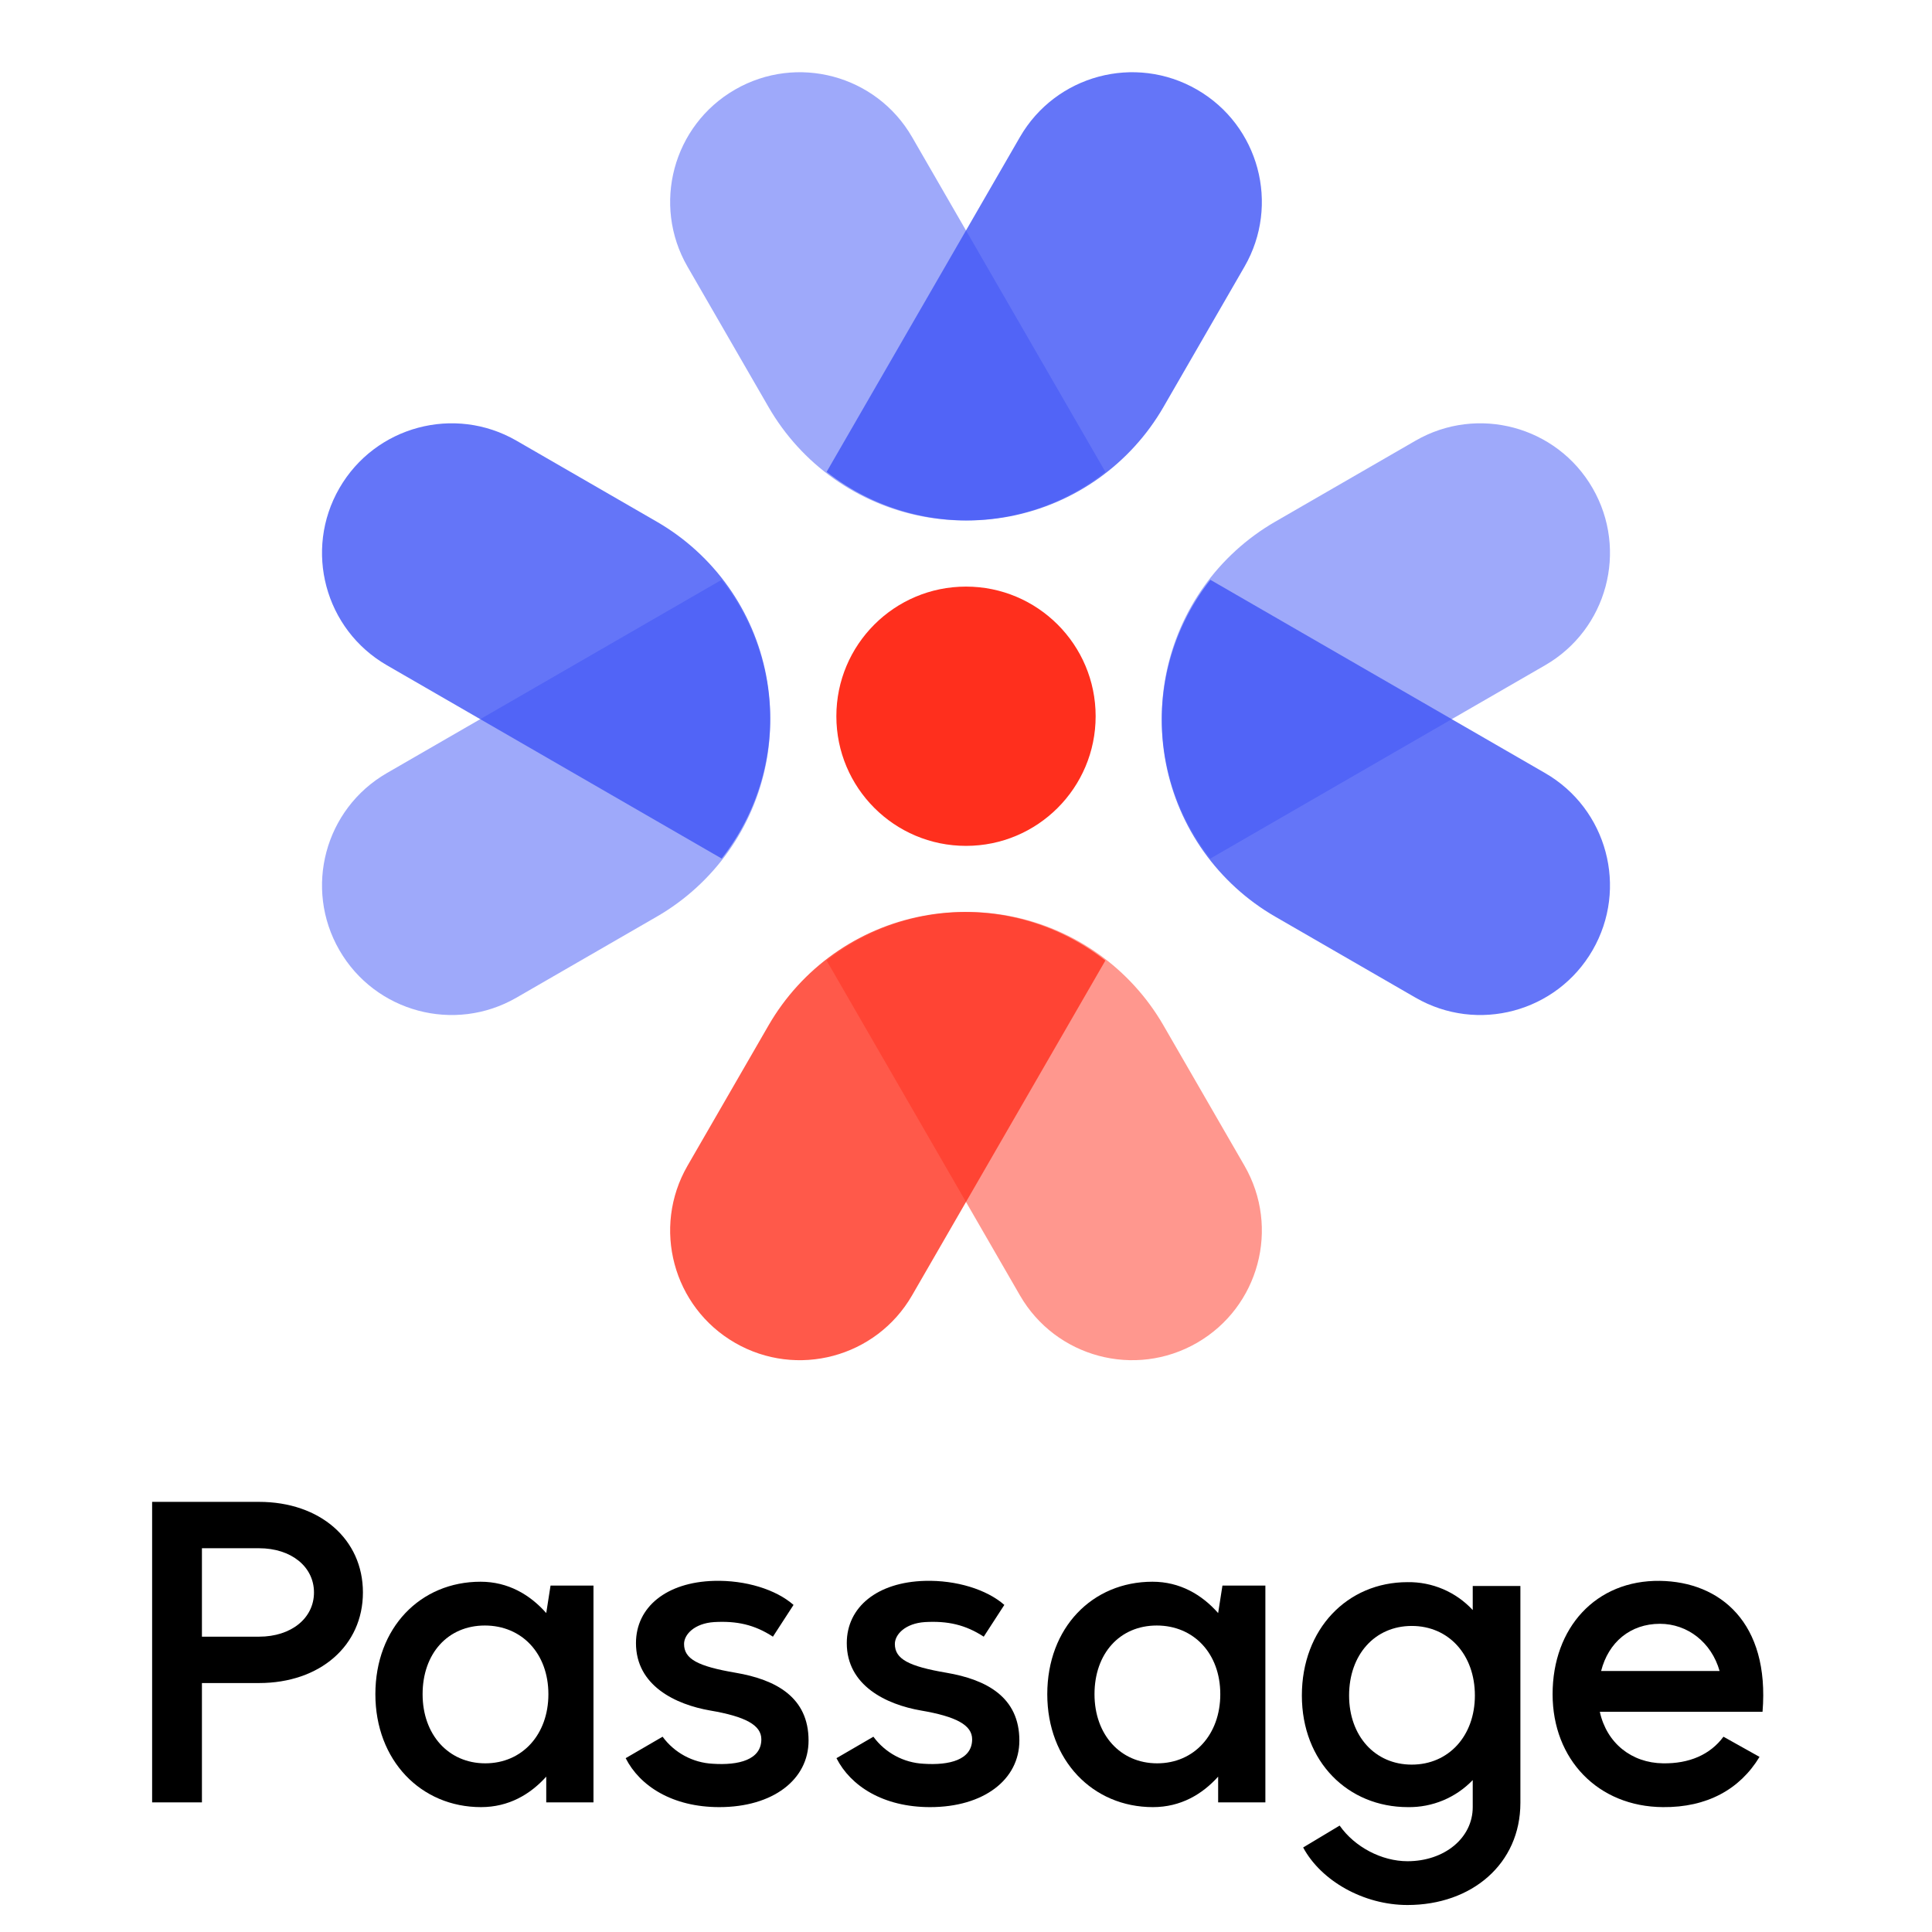
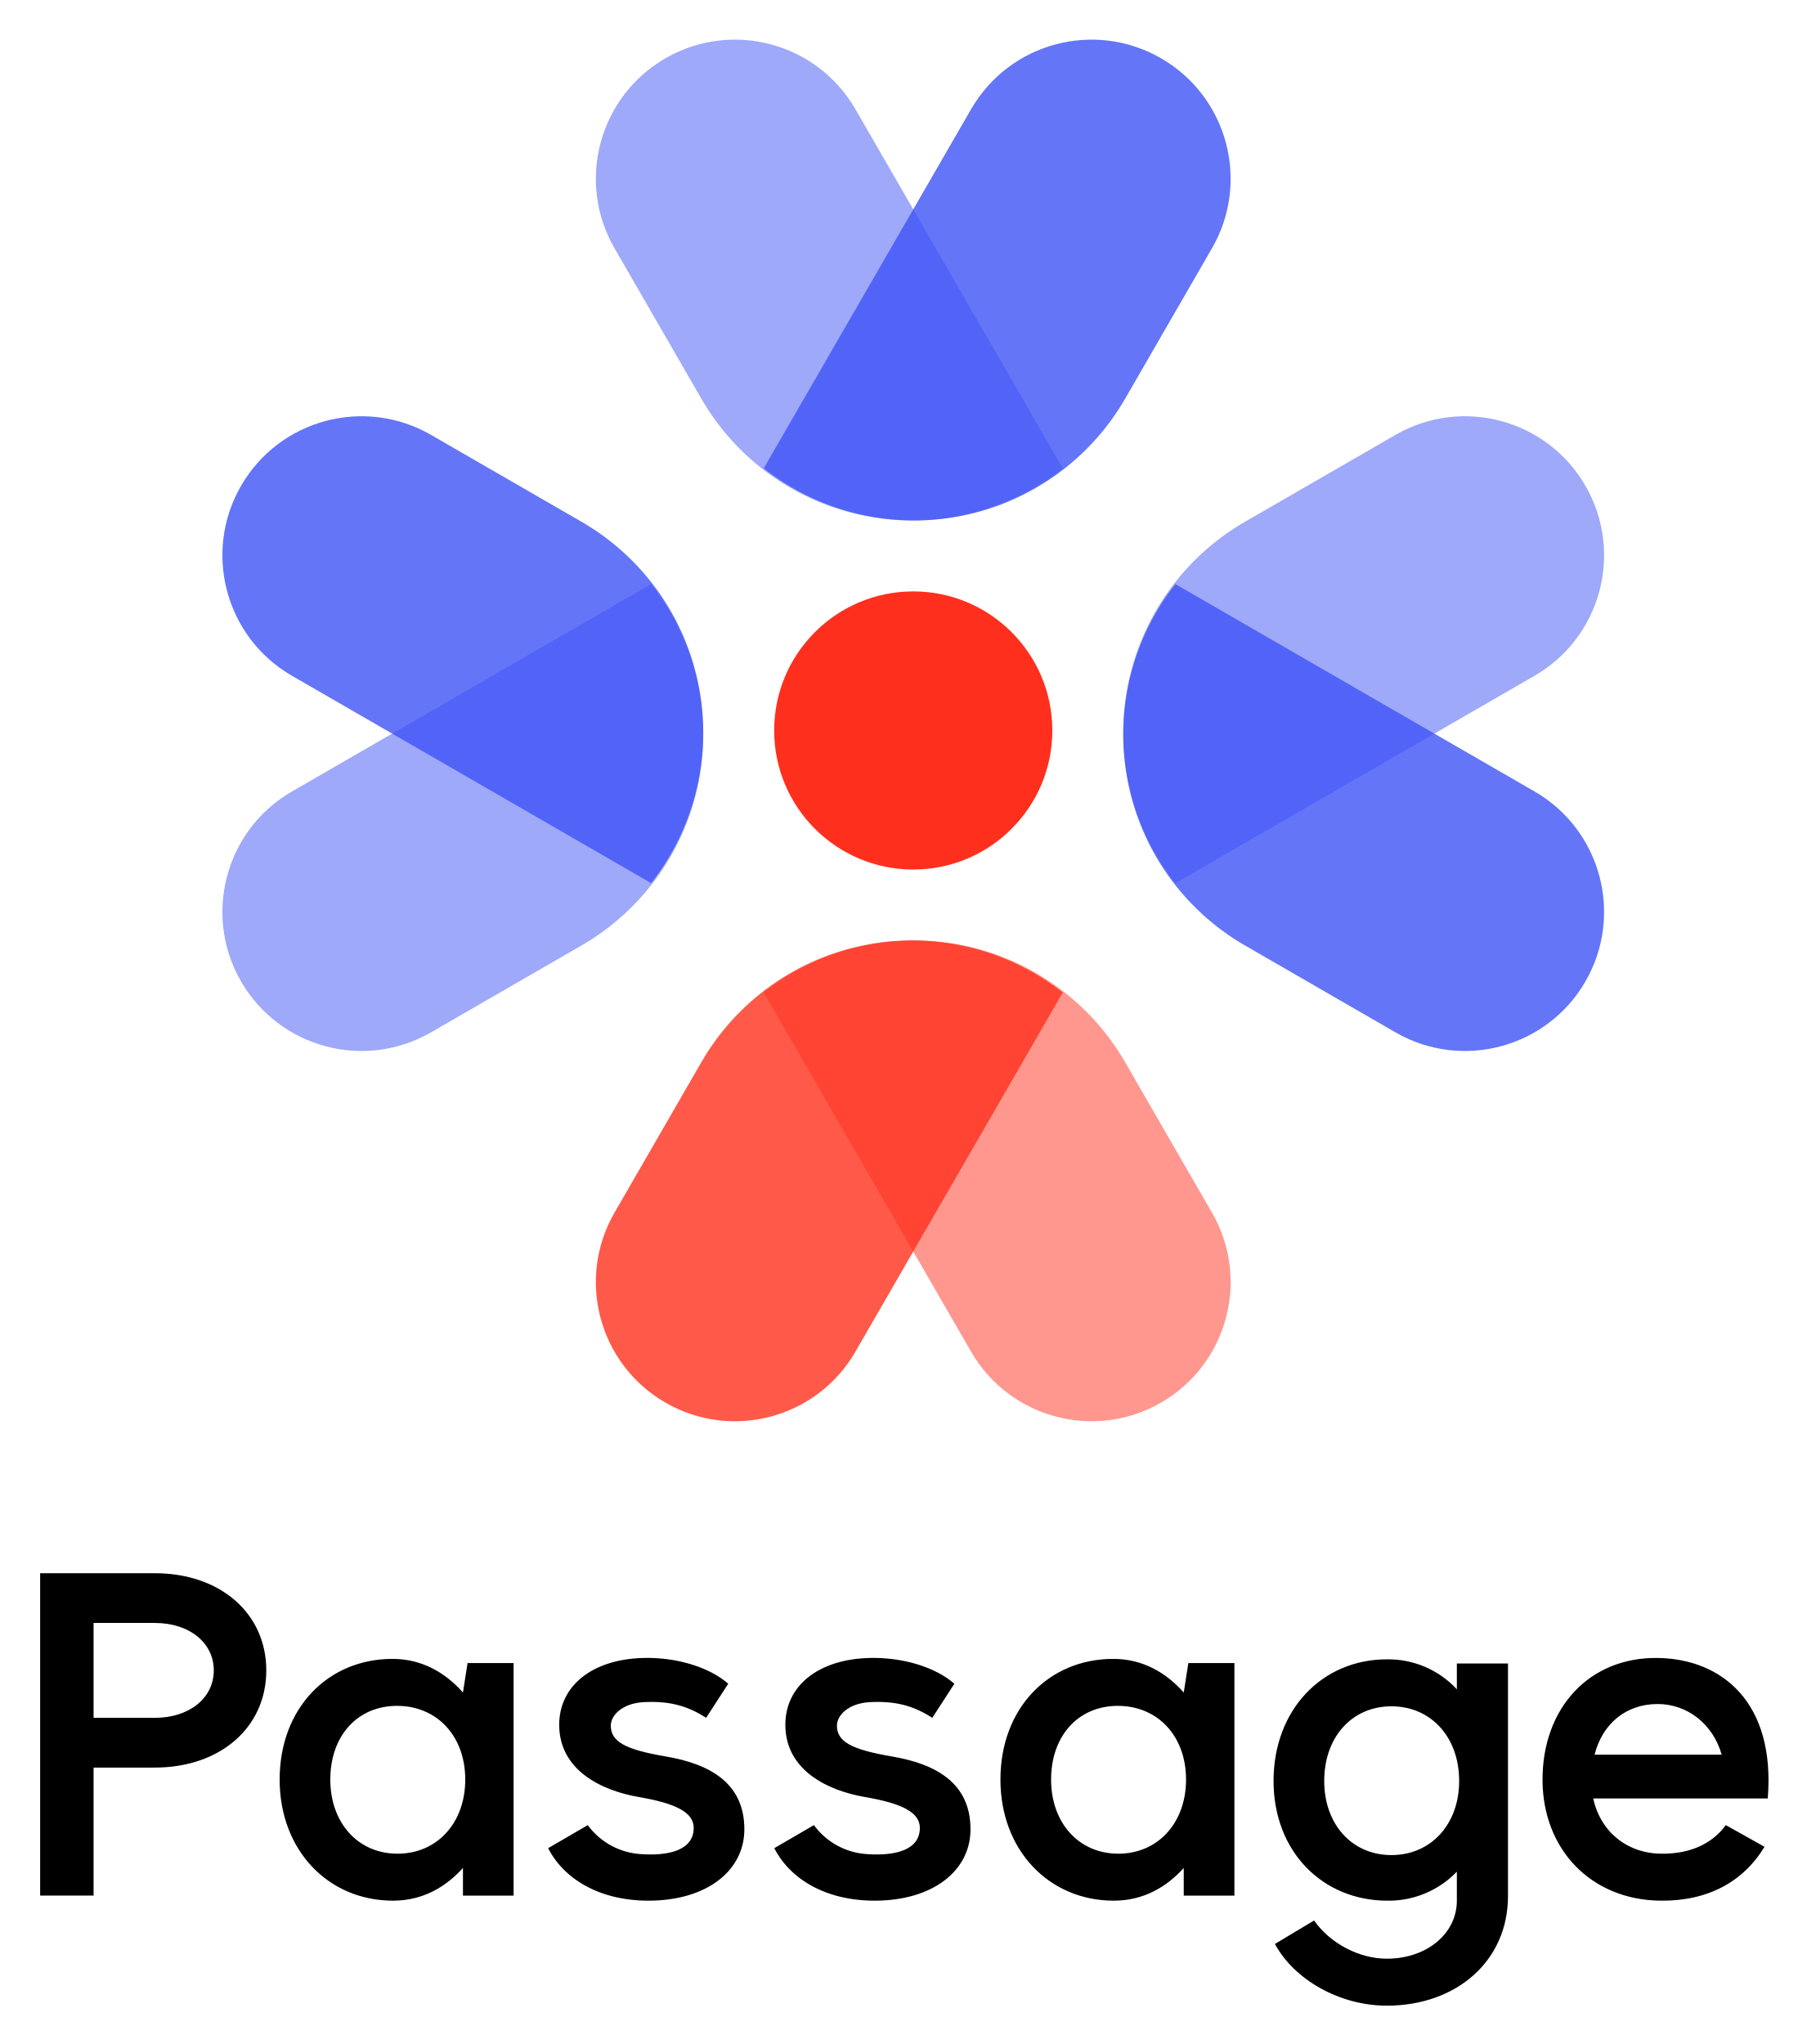
- <svg xmlns="http://www.w3.org/2000/svg" id="Layer_1" data-name="Layer 1" viewBox="0 0 900 900">
+ <svg xmlns="http://www.w3.org/2000/svg" role="img" viewBox="53.43 16.43 784.64 887.64">
  <defs>
-     <style>.cls-1,.cls-2{fill:#3d53f6;}.cls-1,.cls-4{opacity:0.8;}.cls-2,.cls-5{opacity:0.5;}.cls-3,.cls-4,.cls-5{fill:#ff2f1d;}</style>
+     <style>.cls-1,.cls-2{fill:#3d53f6}.cls-1{opacity:.8}.cls-2{opacity:.5}</style>
  </defs>
-   <path class="cls-1" d="M240.605,205.292l65.366,37.739A105.72,105.72,0,0,1,336.177,399.943L180.212,309.896a60.393,60.393,0,1,1,60.393-104.604Z" />
-   <path class="cls-2" d="M240.605,464.738l65.366-37.739A105.72,105.72,0,0,0,336.177,270.087L180.212,360.134a60.393,60.393,0,1,0,60.393,104.604Z" />
-   <path class="cls-2" d="M659.395,205.292l-65.366,37.739A105.72,105.72,0,0,0,563.823,399.943l155.965-90.047a60.393,60.393,0,1,0-60.393-104.604Z" />
-   <path class="cls-1" d="M659.395,464.738l-65.366-37.739A105.72,105.72,0,0,1,563.823,270.087L719.788,360.134a60.393,60.393,0,1,1-60.393,104.604Z" />
-   <circle class="cls-3" cx="450" cy="333.65" r="60.391" />
-   <path class="cls-4" d="M320.277,543.034l37.739-65.366a105.72,105.72,0,0,1,156.912-30.206L424.881,603.428a60.393,60.393,0,1,1-104.604-60.393Z" />
-   <path class="cls-5" d="M579.723,543.034,541.984,477.668a105.72,105.72,0,0,0-156.912-30.206l90.047,155.965a60.393,60.393,0,1,0,104.604-60.393Z" />
-   <path class="cls-2" d="M320.277,124.244l37.739,65.366a105.72,105.72,0,0,0,156.912,30.206L424.881,63.851a60.393,60.393,0,1,0-104.604,60.393Z" />
-   <path class="cls-1" d="M579.723,124.244,541.984,189.611a105.72,105.72,0,0,1-156.912,30.206L475.119,63.851a60.393,60.393,0,1,1,104.604,60.393Z" />
-   <path d="M70.865,699.628h49.799c28.399,0,48.399,17.4,48.399,42.199,0,24.8-20,42.199-48.399,42.199H94.065v55.6H70.865ZM120.664,762.427c15,0,25.6-8.6,25.6-20.6,0-11.999-10.6-20.6-25.6-20.6H94.065V762.427Z" />
-   <path d="M174.864,789.227c0-30.999,21-52.399,48.999-52.399,12.8,0,23,6,30.6,14.601l2-12.8h20v100.998h-22v-12c-7.399,8.2-17.399,14.2-30.399,14.2C196.063,841.826,174.864,820.027,174.864,789.227ZM226.063,821.426c17.199,0,29.399-13.399,29.399-32.199,0-19-12.399-31.999-29.6-31.999-17.199,0-28.999,12.999-28.999,31.999C196.864,808.027,208.863,821.426,226.063,821.426Z" />
-   <path d="M332.661,755.627c-9.2.601-14,5.8-14,10.2,0,7,6.4,10.399,24,13.399,18.8,3.2,33.999,11.4,33.999,31.6,0,18.2-16.6,31-41.599,31-21.8,0-37-9.8-43.6-22.8l17.199-10a30.939,30.939,0,0,0,23.4,12.6c11.999.8,22.6-1.8,22.6-11.399,0-6.6-7.4-10.6-23.8-13.4-16.2-2.8-34.6-11.6-34.6-31.399,0-16.8,14.2-28.399,36.399-28.999,14.6-.4,28.8,4,36.999,11.199l-9.6,14.8C351.461,756.827,343.261,755.028,332.661,755.627Z" />
-   <path d="M430.861,755.627c-9.2.601-14,5.8-14,10.2,0,7,6.4,10.399,24,13.399,18.8,3.2,33.999,11.4,33.999,31.6,0,18.2-16.6,31-41.599,31-21.8,0-37-9.8-43.6-22.8l17.199-10A30.939,30.939,0,0,0,430.261,821.626c11.999.8,22.6-1.8,22.6-11.399,0-6.6-7.4-10.6-23.8-13.4-16.2-2.8-34.6-11.6-34.6-31.399,0-16.8,14.2-28.399,36.399-28.999,14.6-.4,28.8,4,36.999,11.199L458.26,762.427C449.66,756.827,441.46,755.028,430.861,755.627Z" />
-   <path d="M487.861,789.227c0-30.999,21-52.399,48.999-52.399,12.8,0,23,6,30.6,14.601l2-12.8h20v100.998h-22v-12c-7.399,8.2-17.399,14.2-30.399,14.2C509.06,841.826,487.861,820.027,487.861,789.227ZM539.06,821.426c17.199,0,29.399-13.399,29.399-32.199,0-19-12.399-31.999-29.6-31.999-17.199,0-28.999,12.999-28.999,31.999C509.861,808.027,521.86,821.426,539.06,821.426Z" />
-   <path d="M606.459,789.827c0-31,21.199-52.8,49.199-52.8a40.55,40.55,0,0,1,30.399,13V738.827h22.2v100.999c0,28.399-22.601,47.599-52.6,47.599-20.399,0-40.199-11.199-48.6-26.799l17-10.2c7,10,19.6,16.6,31.6,16.6,17.199,0,30.399-10.8,30.399-25.199V829.227a40.966,40.966,0,0,1-30.199,12.6C627.859,841.826,606.459,820.626,606.459,789.827Zm51.199,32.199c17.199,0,29.399-13.4,29.399-32.199,0-19-12.2-32.4-29.399-32.4-17.2,0-29.199,13.4-29.199,32.4C628.459,808.626,640.458,822.027,657.658,822.027Z" />
-   <path d="M774.658,841.826c-30.2-.2-51.399-22.2-51.399-52.6,0-30.999,20.199-53.199,49.999-52.799,28,.399,51.199,19.399,47.8,60.999H745.259c3.199,14.6,14.8,23.8,29.399,23.999,12.199.2,21.999-3.999,28.199-12.399l16.8,9.4C810.457,833.626,795.058,842.027,774.658,841.826ZM801.058,778.427c-3.8-13.399-15-22-27.8-22-13.8,0-24,8.601-27.399,22Z" />
+   <path d="M240.605,205.292l65.366,37.739A105.72,105.72,0,0,1,336.177,399.943L180.212,309.896a60.393,60.393,0,1,1,60.393-104.604Z" class="cls-1" />
+   <path d="M240.605 464.738l65.366-37.739A105.72 105.72 0 0 0 336.177 270.087L180.212 360.134a60.393 60.393 0 1 0 60.393 104.604zM659.395 205.292l-65.366 37.739A105.72 105.72 0 0 0 563.823 399.943l155.965-90.047a60.393 60.393 0 1 0-60.393-104.604z" class="cls-2" />
+   <path d="M659.395,464.738l-65.366-37.739A105.72,105.72,0,0,1,563.823,270.087L719.788,360.134a60.393,60.393,0,1,1-60.393,104.604Z" class="cls-1" />
+   <circle cx="450" cy="333.65" r="60.391" fill="#ff2f1d" />
+   <path fill="#ff2f1d" d="M320.277,543.034l37.739-65.366a105.72,105.72,0,0,1,156.912-30.206L424.881,603.428a60.393,60.393,0,1,1-104.604-60.393Z" opacity=".8" />
+   <path fill="#ff2f1d" d="M579.723,543.034,541.984,477.668a105.72,105.72,0,0,0-156.912-30.206l90.047,155.965a60.393,60.393,0,1,0,104.604-60.393Z" opacity=".5" />
+   <path d="M320.277,124.244l37.739,65.366a105.72,105.72,0,0,0,156.912,30.206L424.881,63.851a60.393,60.393,0,1,0-104.604,60.393Z" class="cls-2" />
+   <path d="M579.723,124.244,541.984,189.611a105.72,105.72,0,0,1-156.912,30.206L475.119,63.851a60.393,60.393,0,1,1,104.604,60.393Z" class="cls-1" />
+   <path d="M70.865 699.628h49.799c28.399 0 48.399 17.4 48.399 42.199 0 24.8-20 42.199-48.399 42.199H94.065v55.6H70.865zM120.664 762.427c15 0 25.6-8.6 25.6-20.6 0-11.999-10.6-20.6-25.6-20.6H94.065V762.427zM174.864 789.227c0-30.999 21-52.399 48.999-52.399 12.8 0 23 6 30.6 14.601l2-12.8h20v100.998h-22v-12c-7.399 8.2-17.399 14.2-30.399 14.2C196.063 841.826 174.864 820.027 174.864 789.227zM226.063 821.426c17.199 0 29.399-13.399 29.399-32.199 0-19-12.399-31.999-29.6-31.999-17.199 0-28.999 12.999-28.999 31.999C196.864 808.027 208.863 821.426 226.063 821.426zM332.661 755.627c-9.2.601-14 5.8-14 10.2 0 7 6.4 10.399 24 13.399 18.8 3.2 33.999 11.4 33.999 31.6 0 18.2-16.6 31-41.599 31-21.8 0-37-9.8-43.6-22.8l17.199-10a30.939 30.939 0 0 0 23.4 12.6c11.999.8 22.6-1.8 22.6-11.399 0-6.6-7.4-10.6-23.8-13.4-16.2-2.8-34.6-11.6-34.6-31.399 0-16.8 14.2-28.399 36.399-28.999 14.6-.4 28.8 4 36.999 11.199l-9.6 14.8C351.461 756.827 343.261 755.028 332.661 755.627zM430.861 755.627c-9.2.601-14 5.8-14 10.2 0 7 6.4 10.399 24 13.399 18.8 3.2 33.999 11.4 33.999 31.6 0 18.2-16.6 31-41.599 31-21.8 0-37-9.8-43.6-22.8l17.199-10A30.939 30.939 0 0 0 430.261 821.626c11.999.8 22.6-1.8 22.6-11.399 0-6.6-7.4-10.6-23.8-13.4-16.2-2.8-34.6-11.6-34.6-31.399 0-16.8 14.2-28.399 36.399-28.999 14.6-.4 28.8 4 36.999 11.199L458.26 762.427C449.66 756.827 441.46 755.028 430.861 755.627zM487.861 789.227c0-30.999 21-52.399 48.999-52.399 12.8 0 23 6 30.6 14.601l2-12.8h20v100.998h-22v-12c-7.399 8.2-17.399 14.2-30.399 14.2C509.06 841.826 487.861 820.027 487.861 789.227zM539.06 821.426c17.199 0 29.399-13.399 29.399-32.199 0-19-12.399-31.999-29.6-31.999-17.199 0-28.999 12.999-28.999 31.999C509.861 808.027 521.86 821.426 539.06 821.426zM606.459 789.827c0-31 21.199-52.8 49.199-52.8a40.55 40.55 0 0 1 30.399 13V738.827h22.2v100.999c0 28.399-22.601 47.599-52.6 47.599-20.399 0-40.199-11.199-48.6-26.799l17-10.2c7 10 19.6 16.6 31.6 16.6 17.199 0 30.399-10.8 30.399-25.199V829.227a40.966 40.966 0 0 1-30.199 12.6C627.859 841.826 606.459 820.626 606.459 789.827zm51.199 32.199c17.199 0 29.399-13.4 29.399-32.199 0-19-12.2-32.4-29.399-32.4-17.2 0-29.199 13.4-29.199 32.4C628.459 808.626 640.458 822.027 657.658 822.027zM774.658 841.826c-30.2-.2-51.399-22.2-51.399-52.6 0-30.999 20.199-53.199 49.999-52.799 28 .399 51.199 19.399 47.8 60.999H745.259c3.199 14.6 14.8 23.8 29.399 23.999 12.199.2 21.999-3.999 28.199-12.399l16.8 9.4C810.457 833.626 795.058 842.027 774.658 841.826zM801.058 778.427c-3.8-13.399-15-22-27.8-22-13.8 0-24 8.601-27.399 22z" />
</svg>
